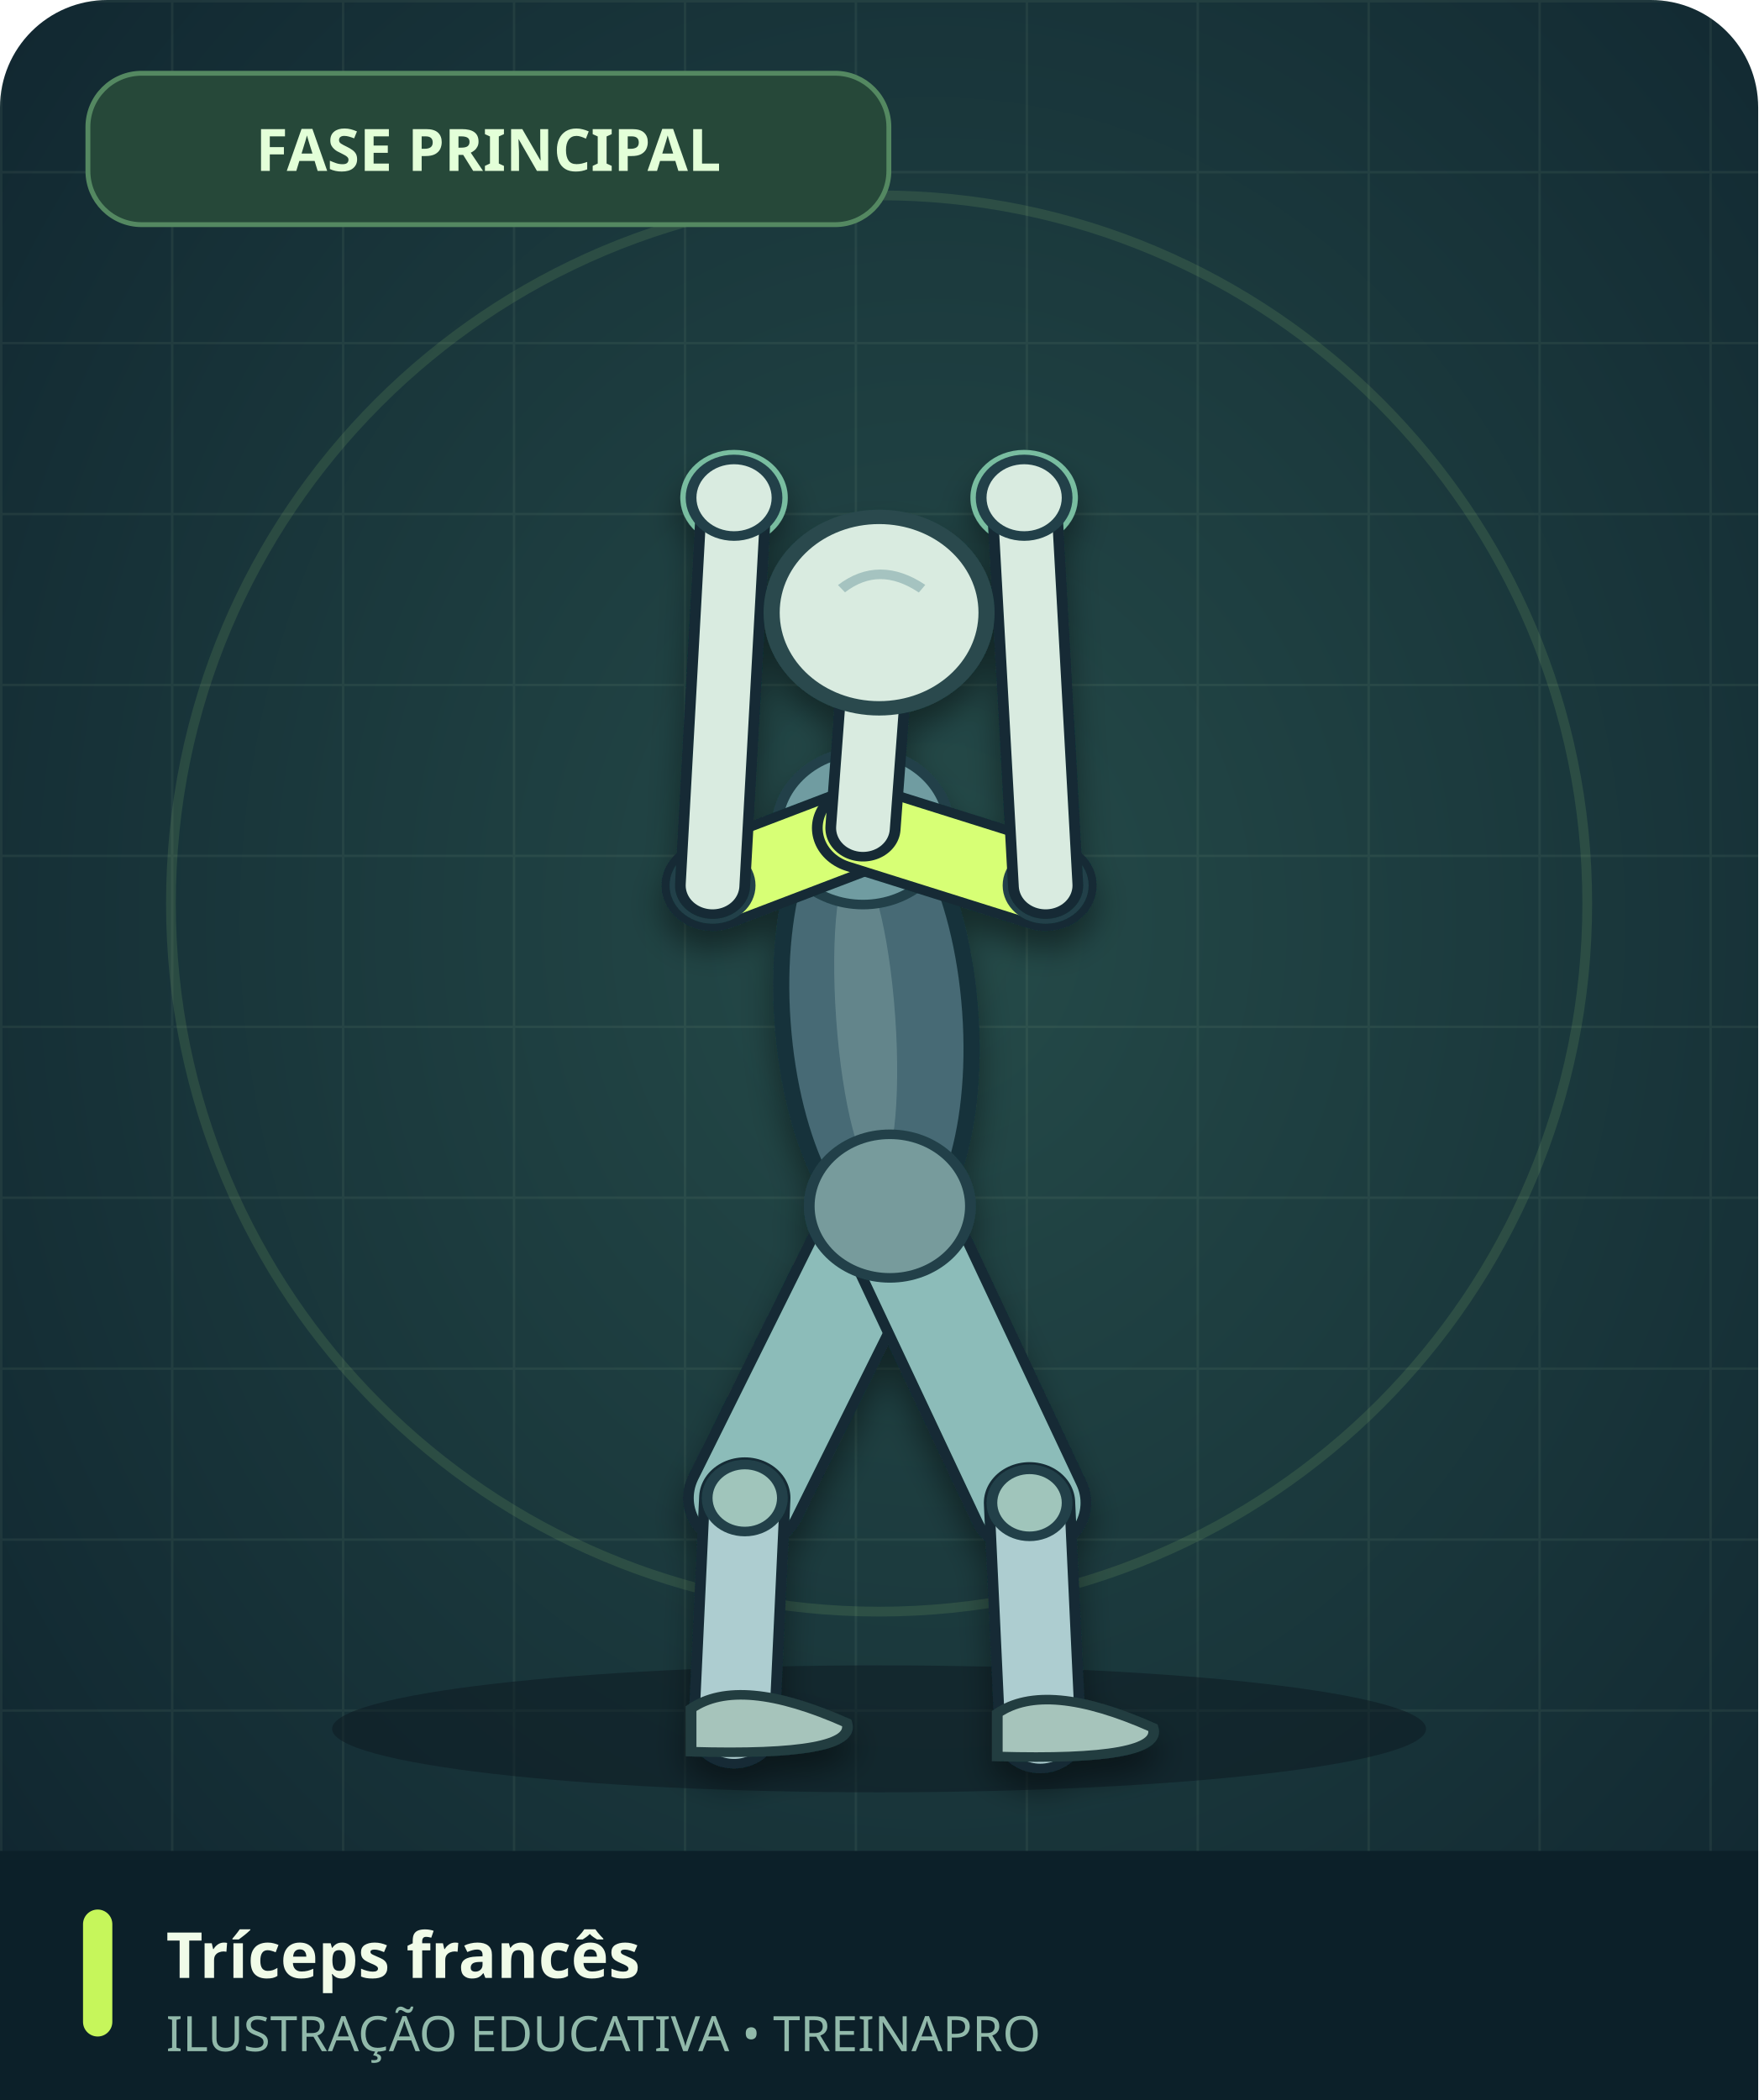
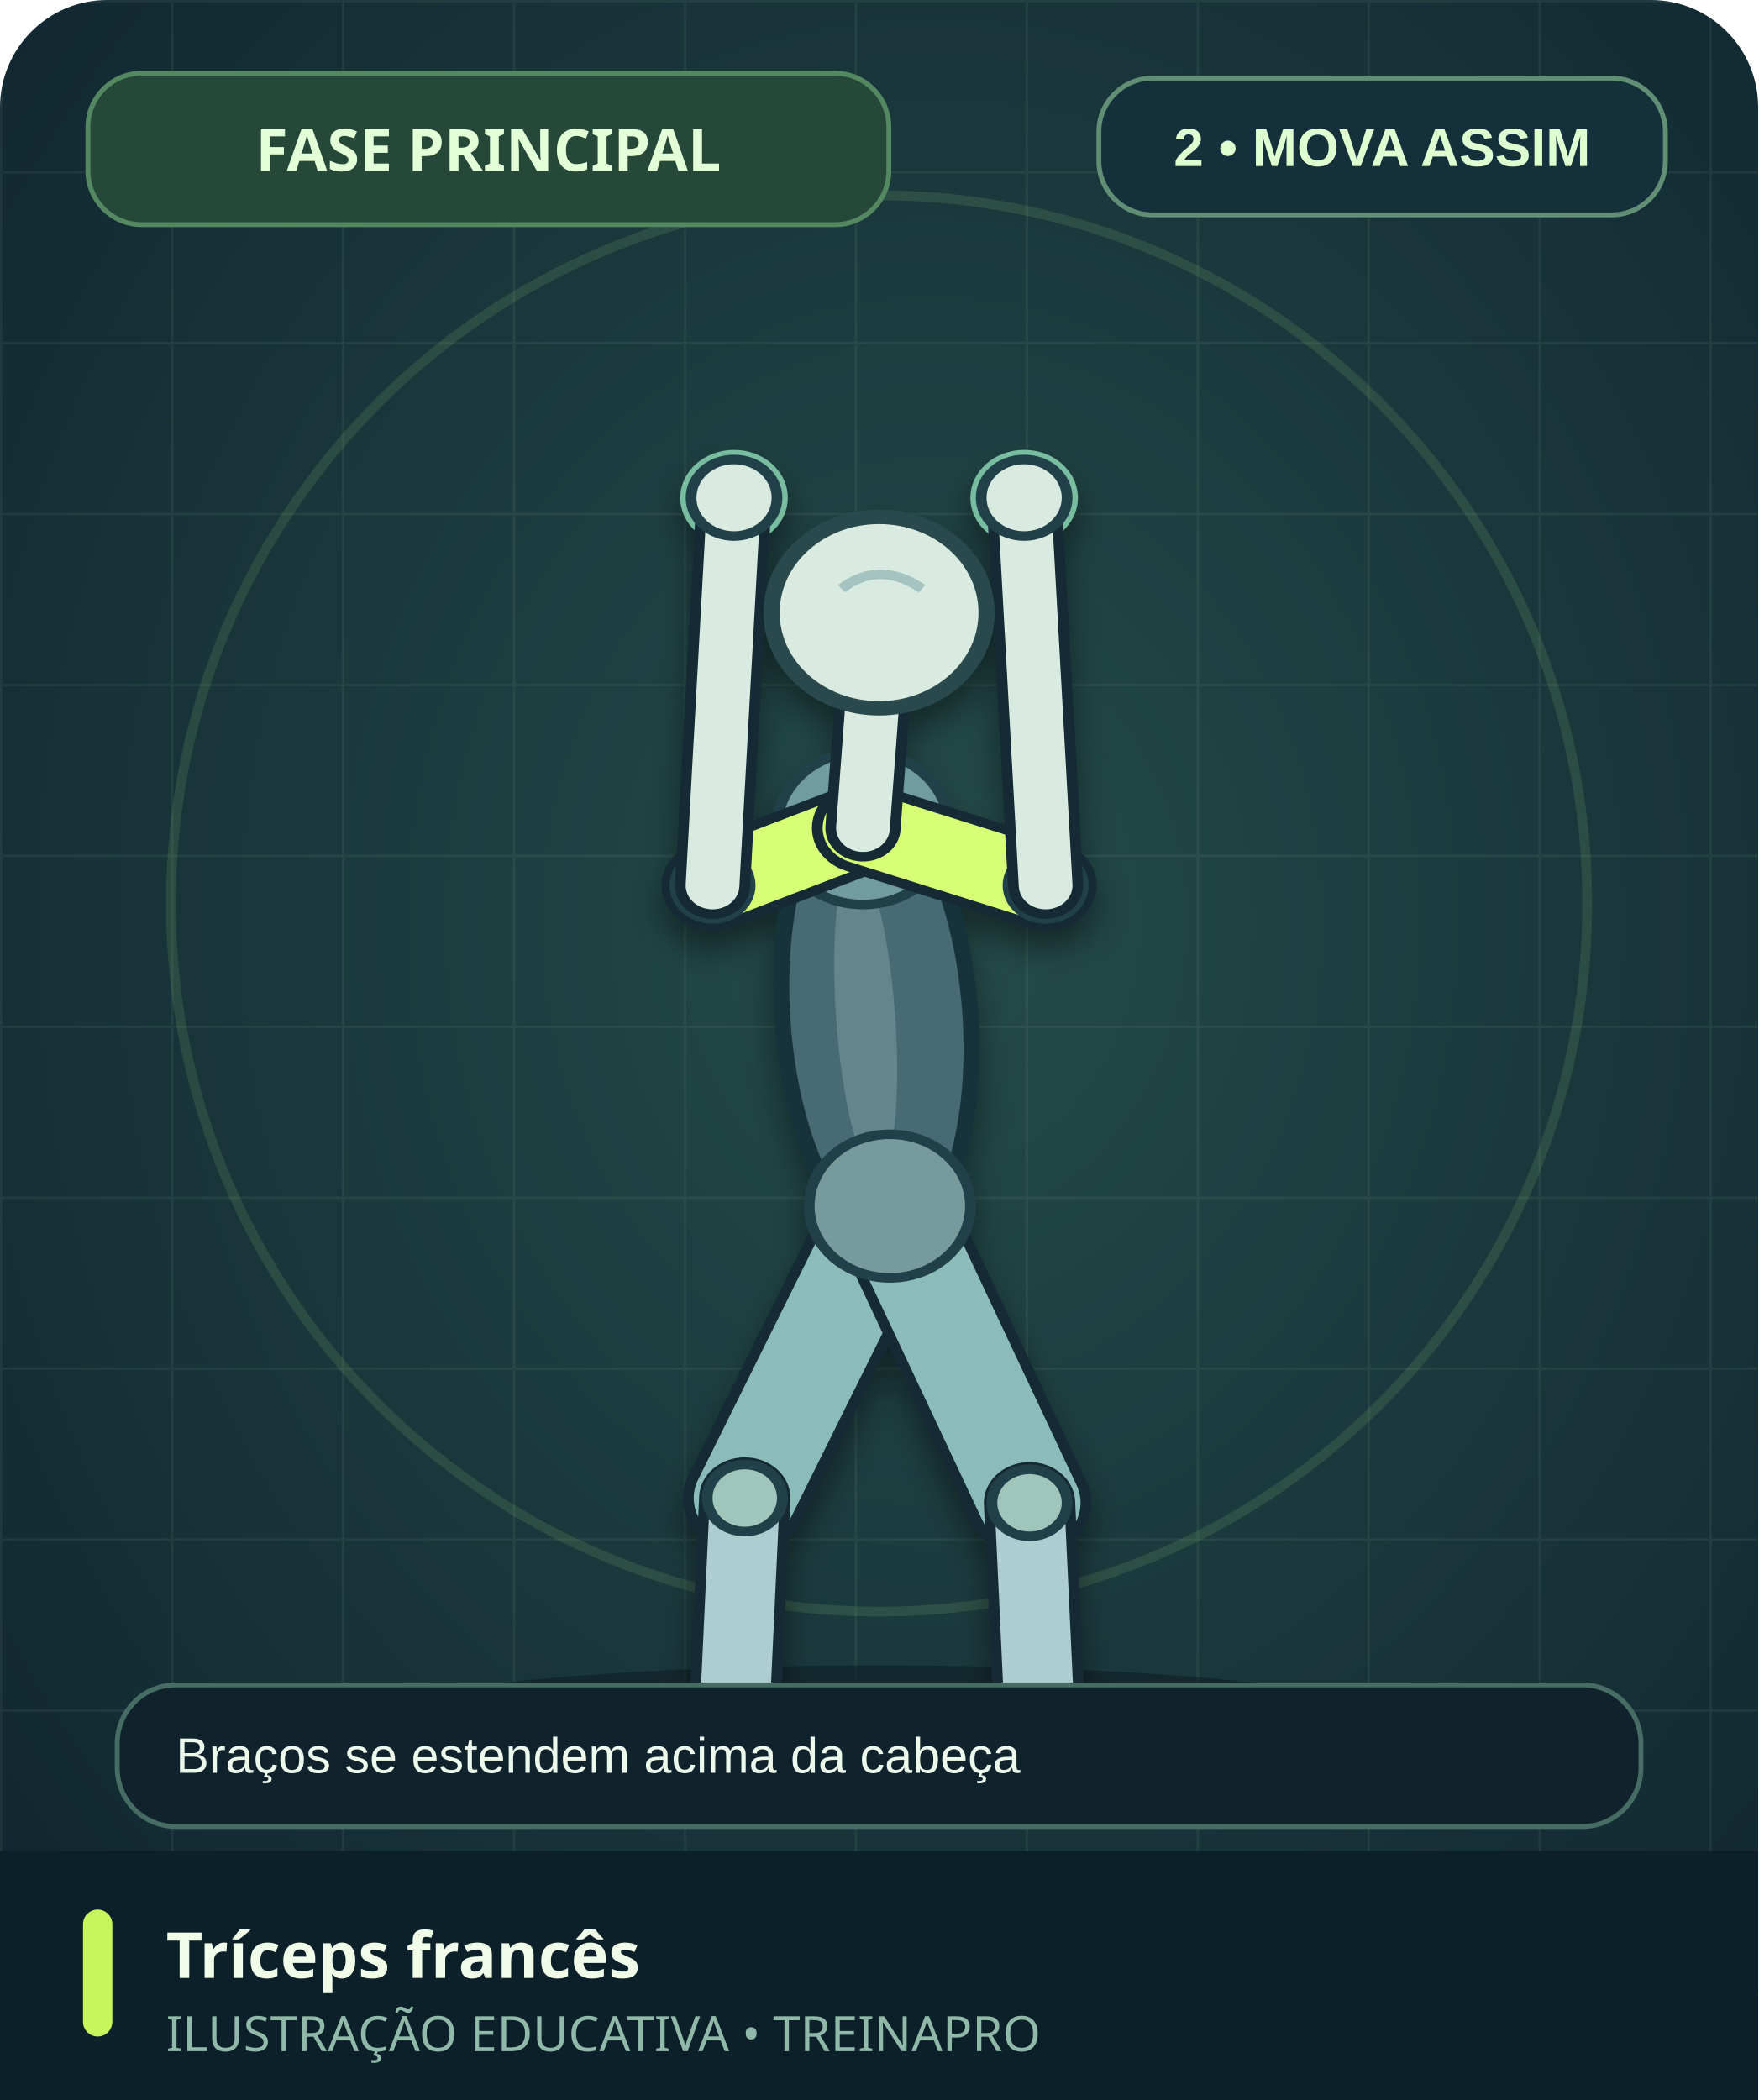
<svg xmlns="http://www.w3.org/2000/svg" viewBox="0 0 360 430" role="img" aria-labelledby="title desc">
  <defs>
    <radialGradient id="bg" cx=".53" cy=".44" r=".78">
      <stop stop-color="#254b49" />
      <stop offset="1" stop-color="#0e222d" />
    </radialGradient>
    <pattern id="grid" width="35" height="35" patternUnits="userSpaceOnUse">
      <path d="M35 0H0V35" stroke="#bddcb8" stroke-opacity=".07" fill="none" />
    </pattern>
    <filter id="glow" x="-30%" y="-30%" width="160%" height="160%">
      <feDropShadow dx="0" dy="4" stdDeviation="3" flood-color="#000" flood-opacity=".40" />
    </filter>
  </defs>
  <rect width="360" height="430" rx="22" fill="url(#bg)" />
  <rect width="360" height="430" rx="22" fill="url(#grid)" />
  <ellipse cx="180" cy="354" rx="112" ry="13" fill="#0b1820" opacity=".50" />
  <circle cx="180" cy="185" r="145" fill="none" stroke="#b5ef80" stroke-opacity=".12" stroke-width="2" />
  <rect x="18" y="15" width="164" height="31" rx="11" fill="#264839" stroke="#548861" />
  <text x="100" y="35" text-anchor="middle" fill="#e3ffd8" font-family="sans-serif" font-size="12" font-weight="bold">FASE PRINCIPAL</text>
  <g transform="translate(37 49) scale(1.1 .98)" filter="url(#glow)">
    <circle cx="103" cy="54" r="10" fill="#79bda0" />
    <circle cx="157" cy="54" r="10" fill="#79bda0" />
    <line x1="132" y1="202" x2="105" y2="263" stroke="#122c34" stroke-width="23" stroke-linecap="round" />
    <line x1="132" y1="202" x2="105" y2="263" stroke="#8cbcb9" stroke-width="19" stroke-linecap="round" />
    <line x1="105" y1="263" x2="103" y2="311" stroke="#122c34" stroke-width="17" stroke-linecap="round" />
    <line x1="105" y1="263" x2="103" y2="311" stroke="#adcdd0" stroke-width="13" stroke-linecap="round" />
    <circle cx="105" cy="263" r="7" fill="#a0c5bb" stroke="#214149" stroke-width="2" />
    <path d="M95 307 Q104 300 124 310 Q126 317 95 316Z" fill="#a6c4bb" stroke="#243c40" stroke-width="2" />
    <line x1="132" y1="202" x2="158" y2="264" stroke="#122c34" stroke-width="23" stroke-linecap="round" />
    <line x1="132" y1="202" x2="158" y2="264" stroke="#8cbcb9" stroke-width="19" stroke-linecap="round" />
    <line x1="158" y1="264" x2="160" y2="312" stroke="#122c34" stroke-width="17" stroke-linecap="round" />
    <line x1="158" y1="264" x2="160" y2="312" stroke="#adcdd0" stroke-width="13" stroke-linecap="round" />
    <circle cx="158" cy="264" r="7" fill="#a0c5bb" stroke="#214149" stroke-width="2" />
    <path d="M152 308 Q161 301 181 311 Q183 318 152 317Z" fill="#a6c4bb" stroke="#243c40" stroke-width="2" />
    <ellipse cx="129.5" cy="162.5" rx="17.5" ry="46.58" transform="rotate(-3.62 129.5 162.5)" fill="#466a75" stroke="#18333b" stroke-width="3" />
    <ellipse cx="127.5" cy="162.5" rx="5.5" ry="32.58" transform="rotate(-3.62 129.5 162.5)" fill="#deefe3" opacity=".2" />
    <circle cx="132" cy="202" r="15" fill="#779b9c" stroke="#214149" stroke-width="2" />
    <circle cx="127" cy="123" r="16" fill="#6f9ca1" stroke="#214149" stroke-width="2" />
    <line x1="127" y1="123" x2="99" y2="135" stroke="#122c34" stroke-width="19" stroke-linecap="round" />
    <line x1="127" y1="123" x2="99" y2="135" stroke="#d7ff75" stroke-width="15" stroke-linecap="round" />
    <circle cx="99" cy="135" r="7" fill="#91bbba" stroke="#214149" stroke-width="2" />
    <line x1="99" y1="135" x2="103" y2="54" stroke="#122c34" stroke-width="14" stroke-linecap="round" />
    <line x1="99" y1="135" x2="103" y2="54" stroke="#d9ebe0" stroke-width="10" stroke-linecap="round" />
    <circle cx="103" cy="54" r="8" fill="#d9ebe0" stroke="#214149" stroke-width="2" />
    <line x1="127" y1="123" x2="161" y2="135" stroke="#122c34" stroke-width="19" stroke-linecap="round" />
    <line x1="127" y1="123" x2="161" y2="135" stroke="#d7ff75" stroke-width="15" stroke-linecap="round" />
    <circle cx="161" cy="135" r="7" fill="#91bbba" stroke="#214149" stroke-width="2" />
    <line x1="161" y1="135" x2="157" y2="54" stroke="#122c34" stroke-width="14" stroke-linecap="round" />
    <line x1="161" y1="135" x2="157" y2="54" stroke="#d9ebe0" stroke-width="10" stroke-linecap="round" />
    <circle cx="157" cy="54" r="8" fill="#d9ebe0" stroke="#214149" stroke-width="2" />
    <line x1="127" y1="123" x2="130" y2="78" stroke="#122c34" stroke-width="14" stroke-linecap="round" />
    <line x1="127" y1="123" x2="130" y2="78" stroke="#d9ebe0" stroke-width="10" stroke-linecap="round" />
    <circle cx="130" cy="78" r="20" fill="#d9ebe0" stroke="#2a4a4e" stroke-width="3" />
    <path d="M123 73 Q130 67 138 73" fill="none" stroke="#82a8aa" stroke-width="2" opacity=".6" />
  </g>
  <rect x="0" y="379" width="360" height="51" fill="#0c2029" />
  <rect x="17" y="391" width="6" height="26" rx="3" fill="#c6f65b" />
  <text x="34" y="405" fill="#f0fbe8" font-family="sans-serif" font-size="13" font-weight="bold">Tríceps francês</text>
  <text x="34" y="420" fill="#91b9aa" font-family="sans-serif" font-size="10">ILUSTRAÇÃO EDUCATIVA • TREINAPRO</text>
+   <g aria-hidden="true">
+     <rect x="225" y="16" rx="11" width="116" height="28" fill="#14303a" stroke="#608f76" />
+     <text x="283" y="34" text-anchor="middle" fill="#deffd0" font-size="11" font-family="Arial,sans-serif" font-weight="bold">2 • MOVA ASSIM</text>
+     <rect x="24" y="345" rx="12" width="312" height="29" fill="#10232c" stroke="#466c64" />
+     <text x="36" y="363" fill="#ecf9eb" font-size="10.2" font-family="Arial,sans-serif">Braços se estendem acima da cabeça</text>
+   </g>
</svg>
